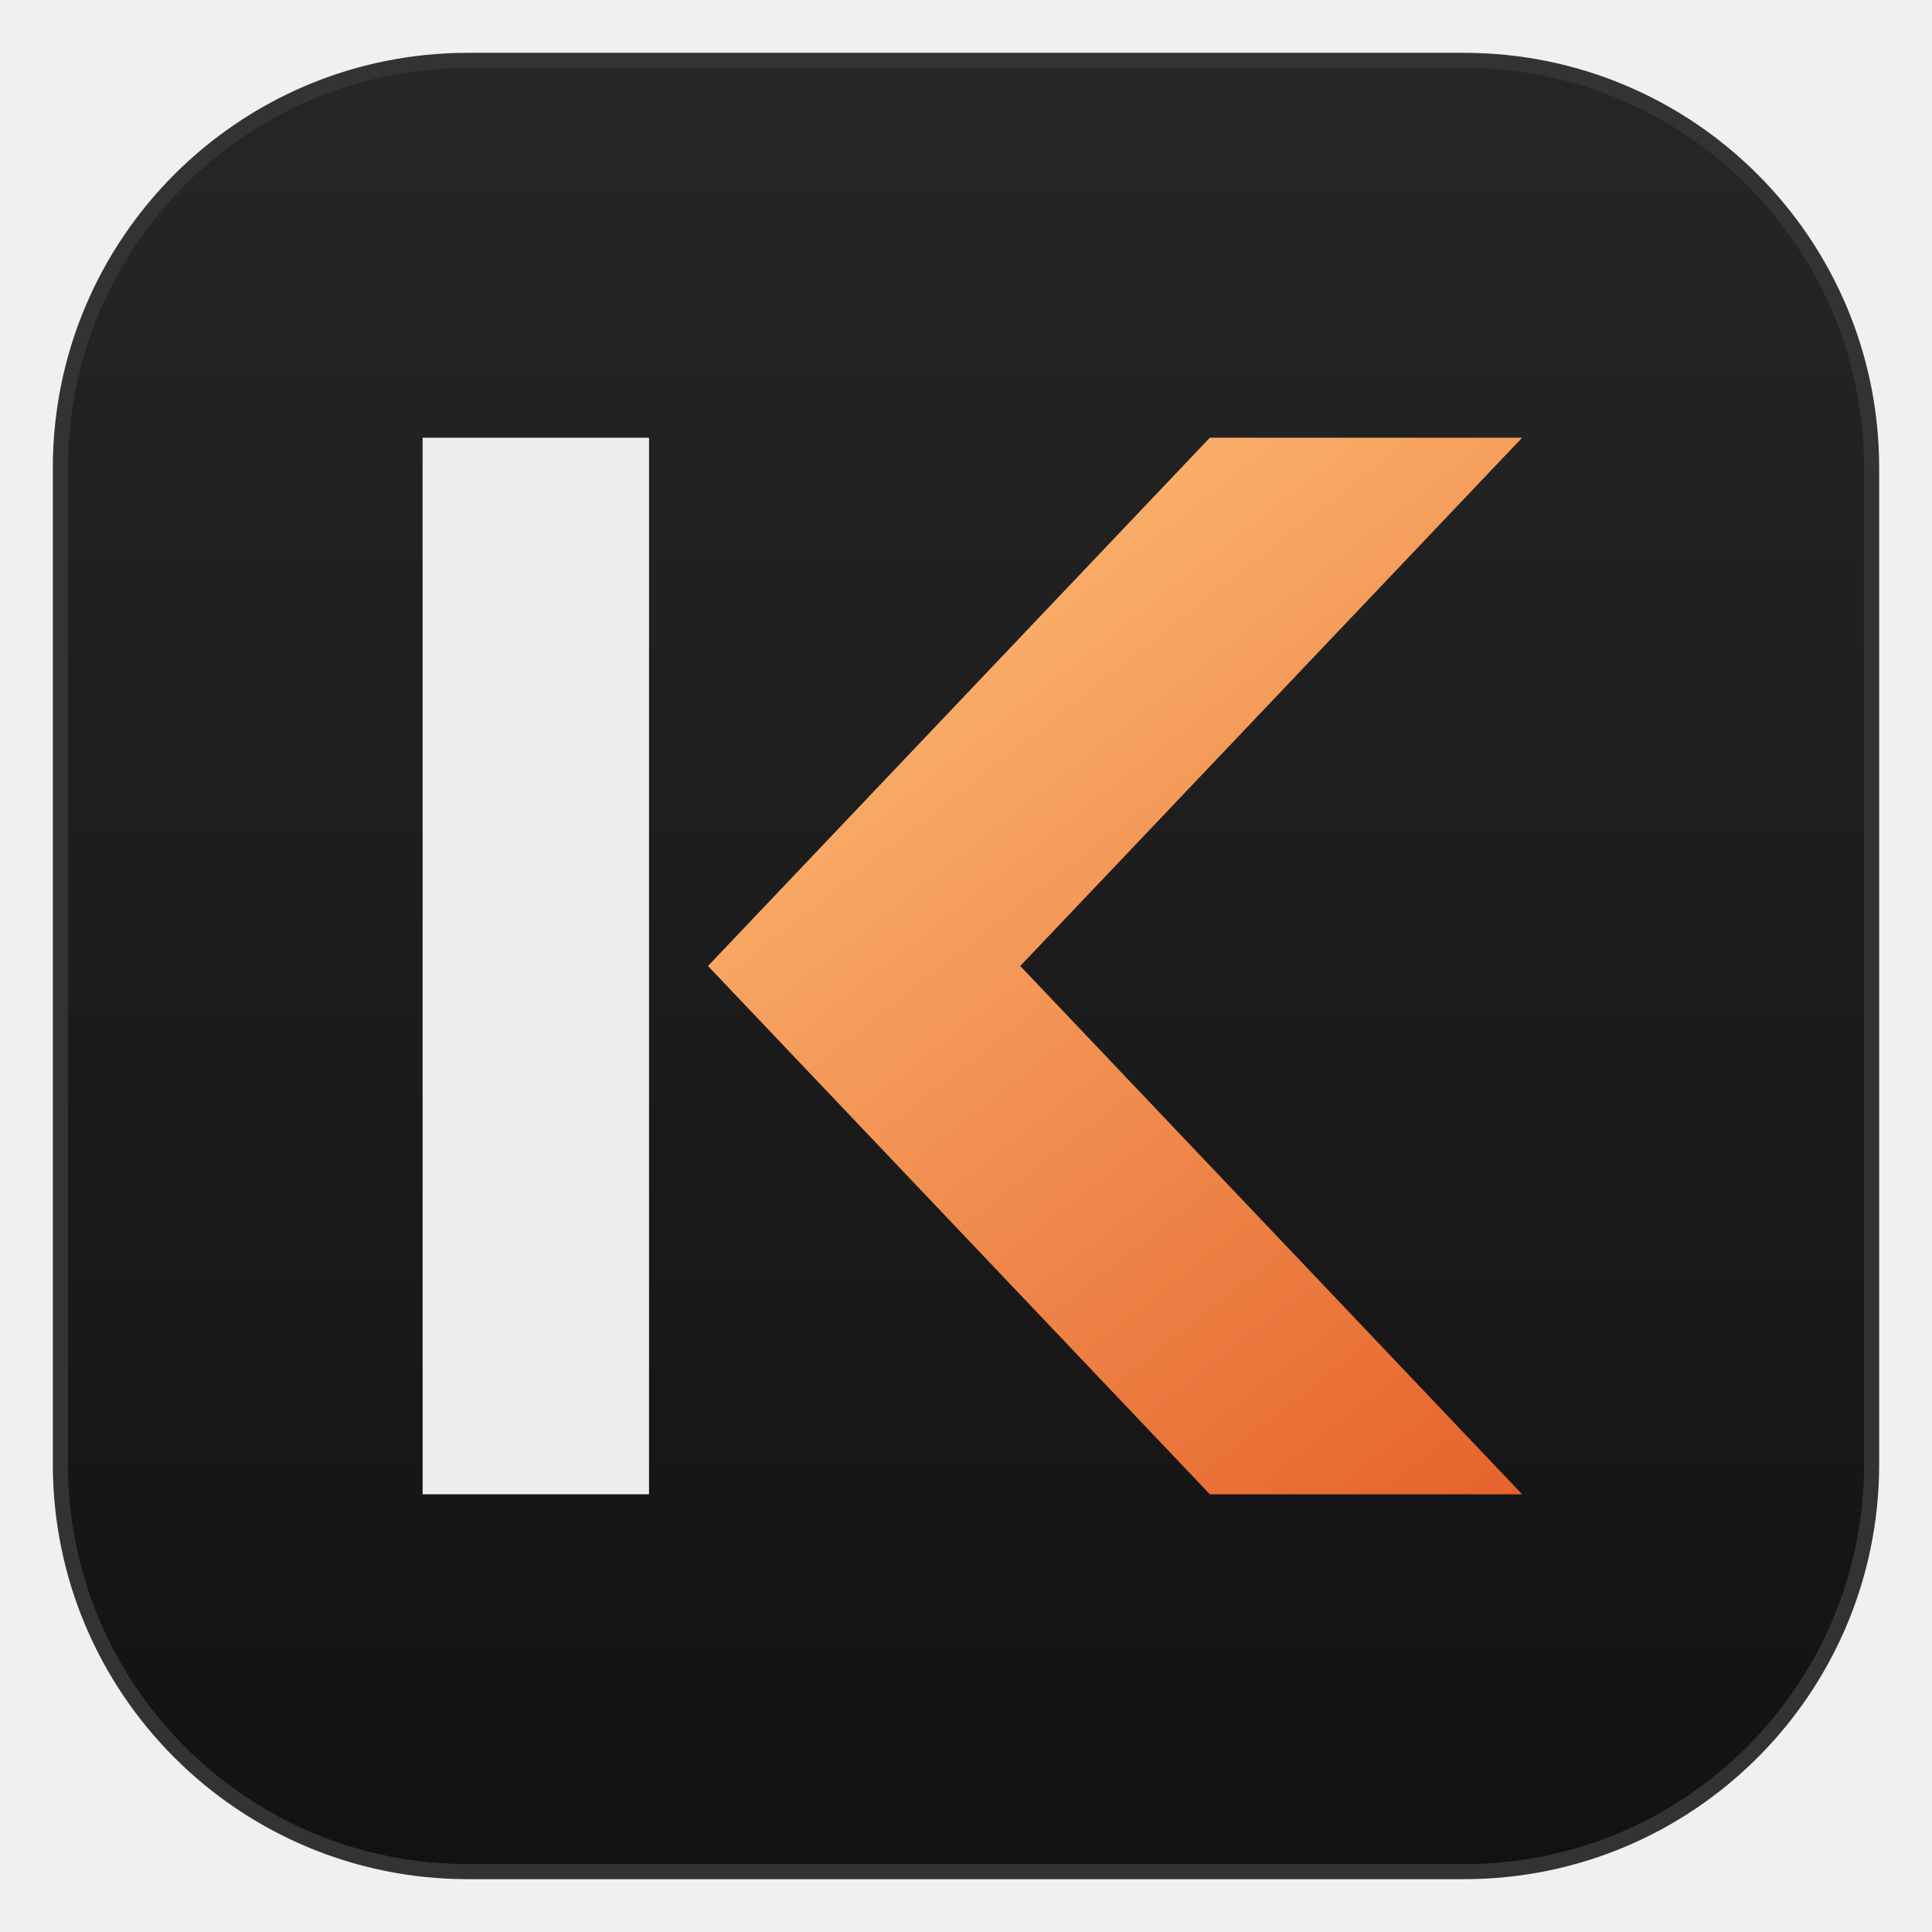
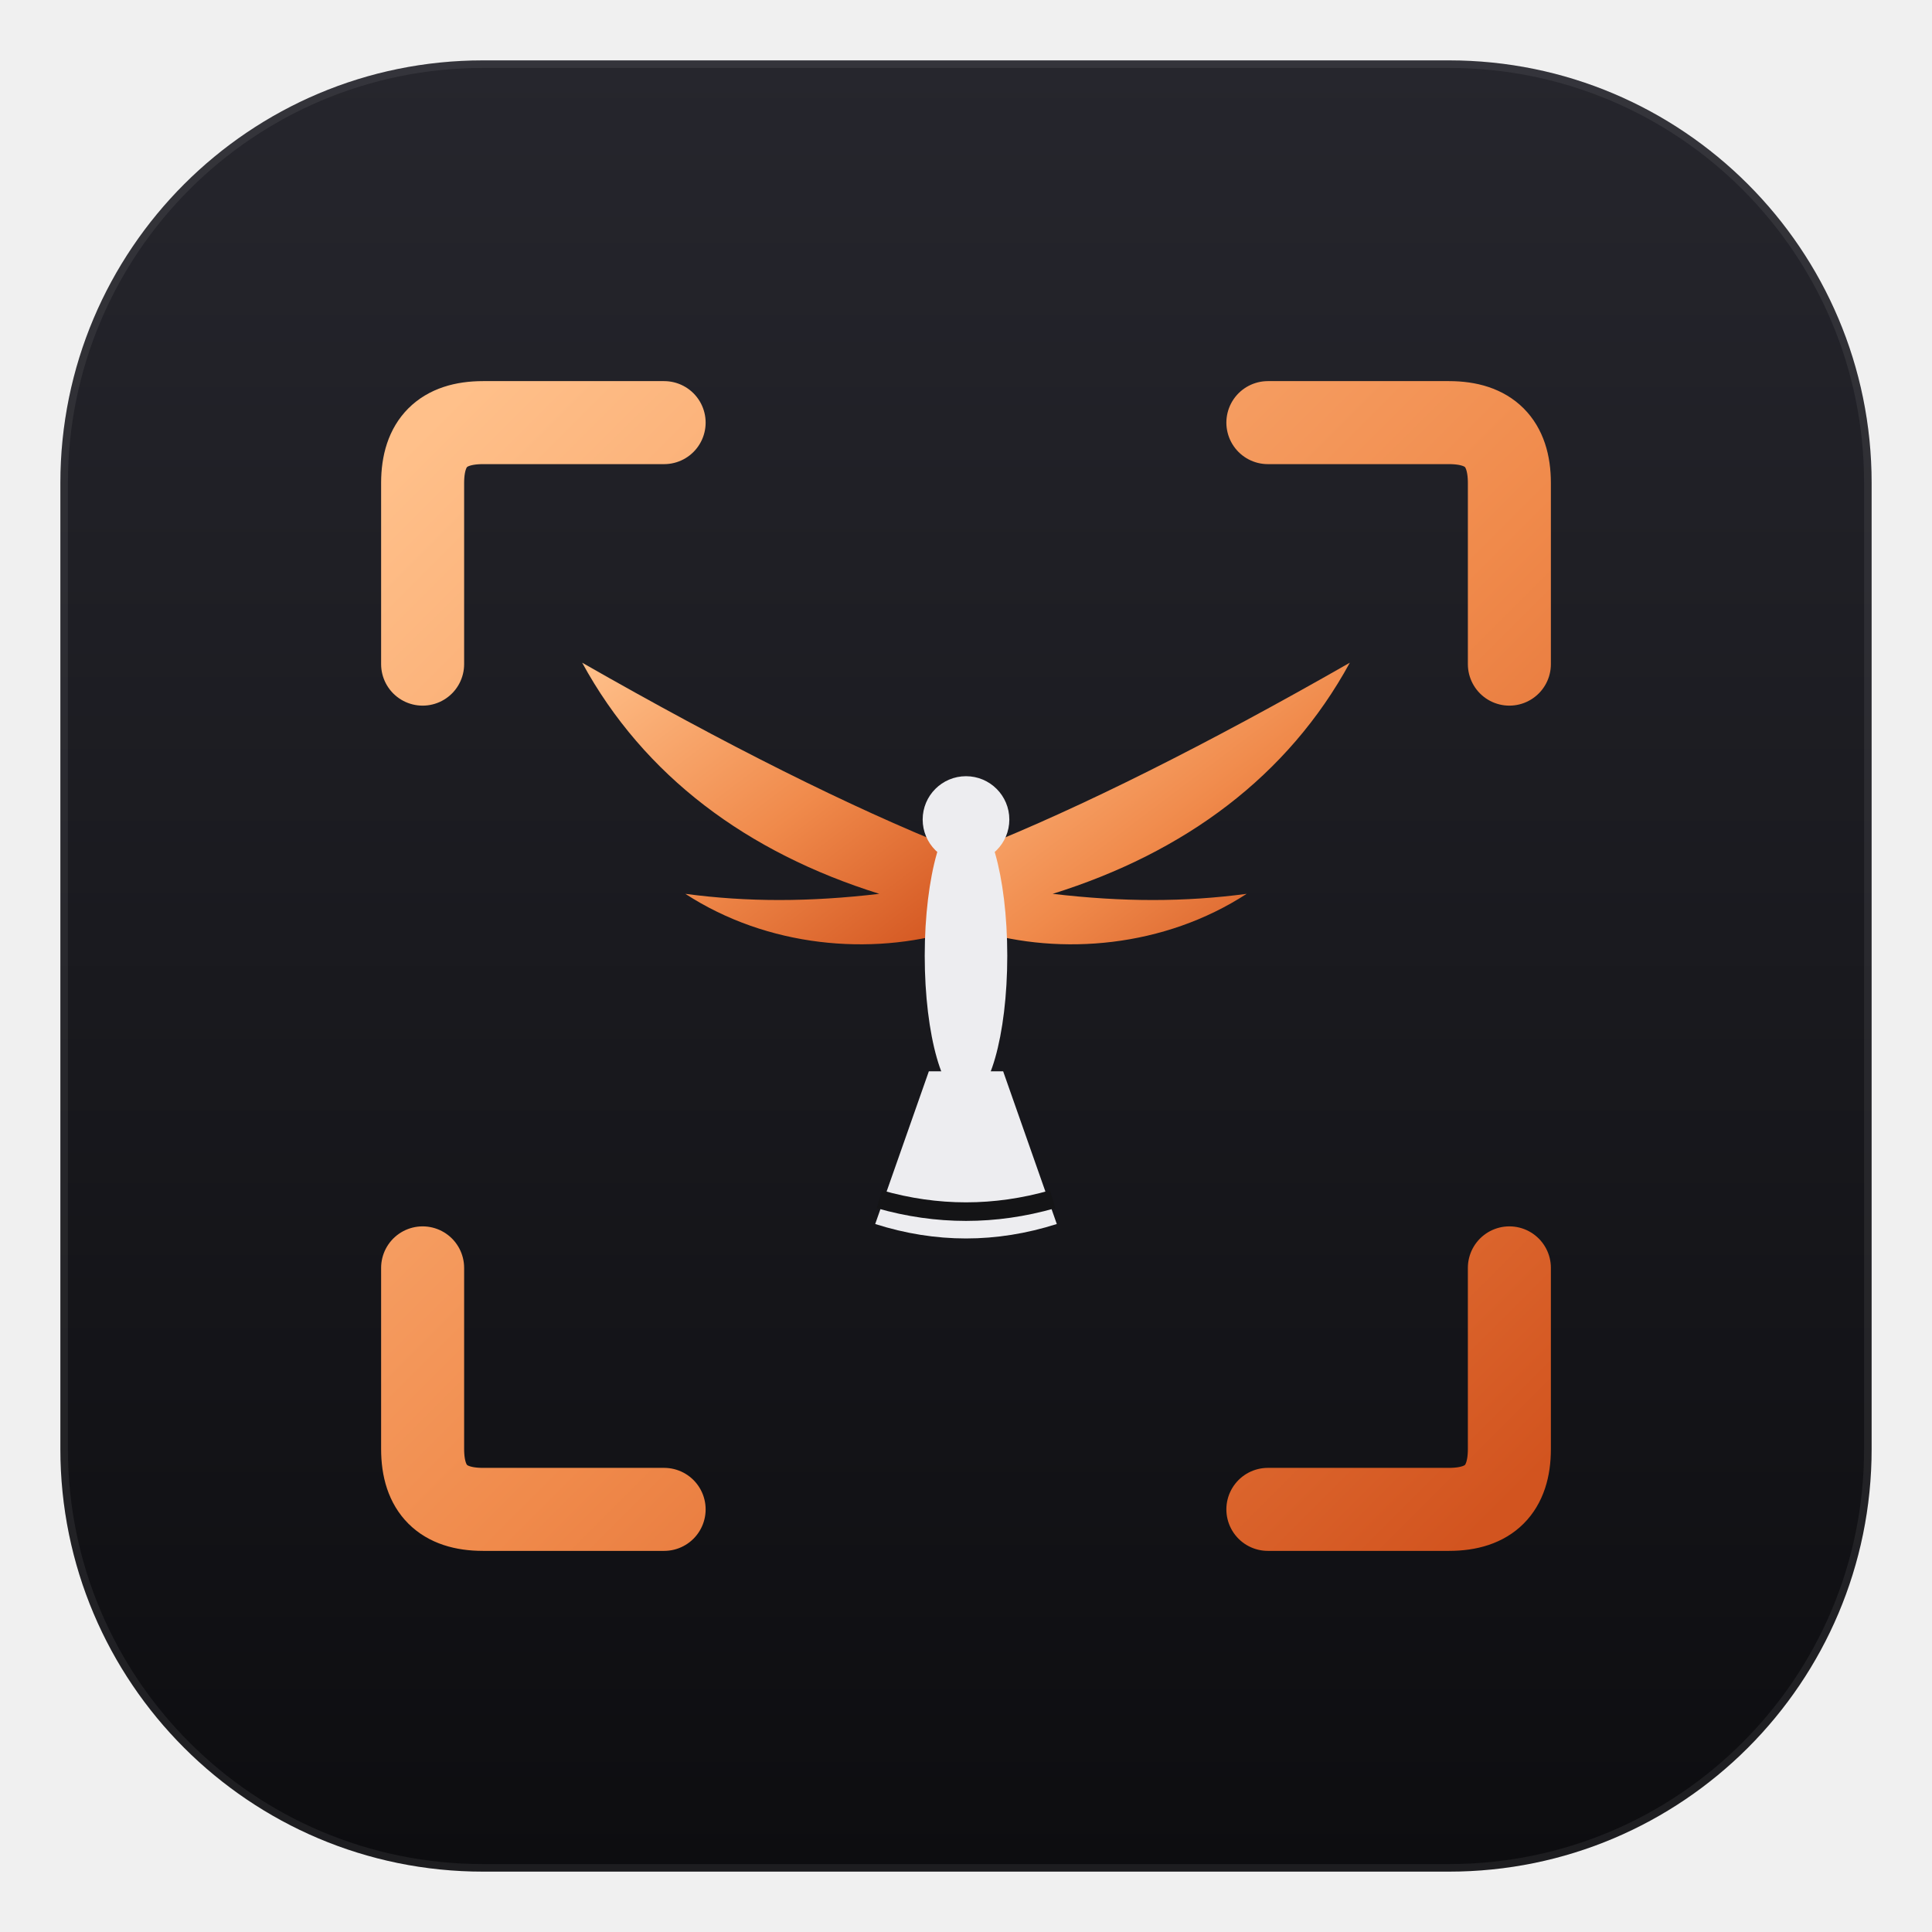
<svg xmlns="http://www.w3.org/2000/svg" viewBox="0 0 512 512">
  <defs>
-     <linearGradient id="bg" x1="0" y1="0" x2="0" y2="1">
-       <stop offset="0" stop-color="#262626" />
-       <stop offset="1" stop-color="#121212" />
+     <linearGradient id="t" x1="0" y1="0" x2="0" y2="1">
+       <stop offset="0" stop-color="#26262D" />
+       <stop offset="1" stop-color="#0D0D10" />
    </linearGradient>
-     <linearGradient id="wm" gradientUnits="userSpaceOnUse" x1="200" y1="116" x2="420" y2="396">
-       <stop offset="0" stop-color="#FFC27A" />
-       <stop offset="1" stop-color="#E5602A" />
+     <linearGradient id="r" x1="0" y1="0" x2="1" y2="1">
+       <stop offset="0" stop-color="#FFC08A" />
+       <stop offset="0.55" stop-color="#F08A4B" />
+       <stop offset="1" stop-color="#D2541F" />
    </linearGradient>
-     <clipPath id="cl">
-       <rect x="0" y="116" width="512" height="280" />
-     </clipPath>
  </defs>
-   <rect x="16" y="16" width="480" height="480" rx="108" fill="url(#bg)" stroke="#333" stroke-width="4" />
-   <rect x="112" y="116" width="60" height="280" fill="#EDEDED" />
-   <polyline points="396.2,80 229,256 396.2,432" fill="none" stroke="url(#wm)" stroke-width="60" stroke-linejoin="miter" stroke-miterlimit="10" clip-path="url(#cl)" />
+   <rect x="16" y="16" width="480" height="480" rx="112" fill="url(#t)" />
+   <rect x="17" y="17" width="478" height="478" rx="111" fill="none" stroke="#FFFFFF" stroke-opacity="0.07" stroke-width="2" />
+   <path d="M112 176 V128 Q112 112 128 112 H176 M336 112 H384 Q400 112 400 128 V176 M400 336 V384 Q400 400 384 400 H336 M176 400 H128 Q112 400 112 384 V336" stroke="url(#r)" stroke-width="22" stroke-linecap="round" fill="none" />
+   <g transform="translate(116 110) scale(0.546875)">
+     <path d="M250 210 C200 190 140 160 70 120 C100 175 150 212 214 232 C180 236 150 236 120 232 C160 258 210 262 250 250 Z" fill="url(#r)" />
+     <path d="M262 210 C312 190 372 160 442 120 C412 175 362 212 298 232 C332 236 362 236 392 232 C352 258 302 262 262 250 Z" fill="url(#r)" />
+     <ellipse cx="256" cy="262" rx="20" ry="70" fill="#EDEDF0" />
+     <circle cx="256" cy="196" r="21" fill="#EDEDF0" />
+     <path d="M238 318 L274 318 L300 392 Q256 406 212 392 Z" fill="#EDEDF0" />
+     <path d="M214 380 Q256 392 298 380" stroke="#141416" stroke-width="9" fill="none" />
+   </g>
</svg>
